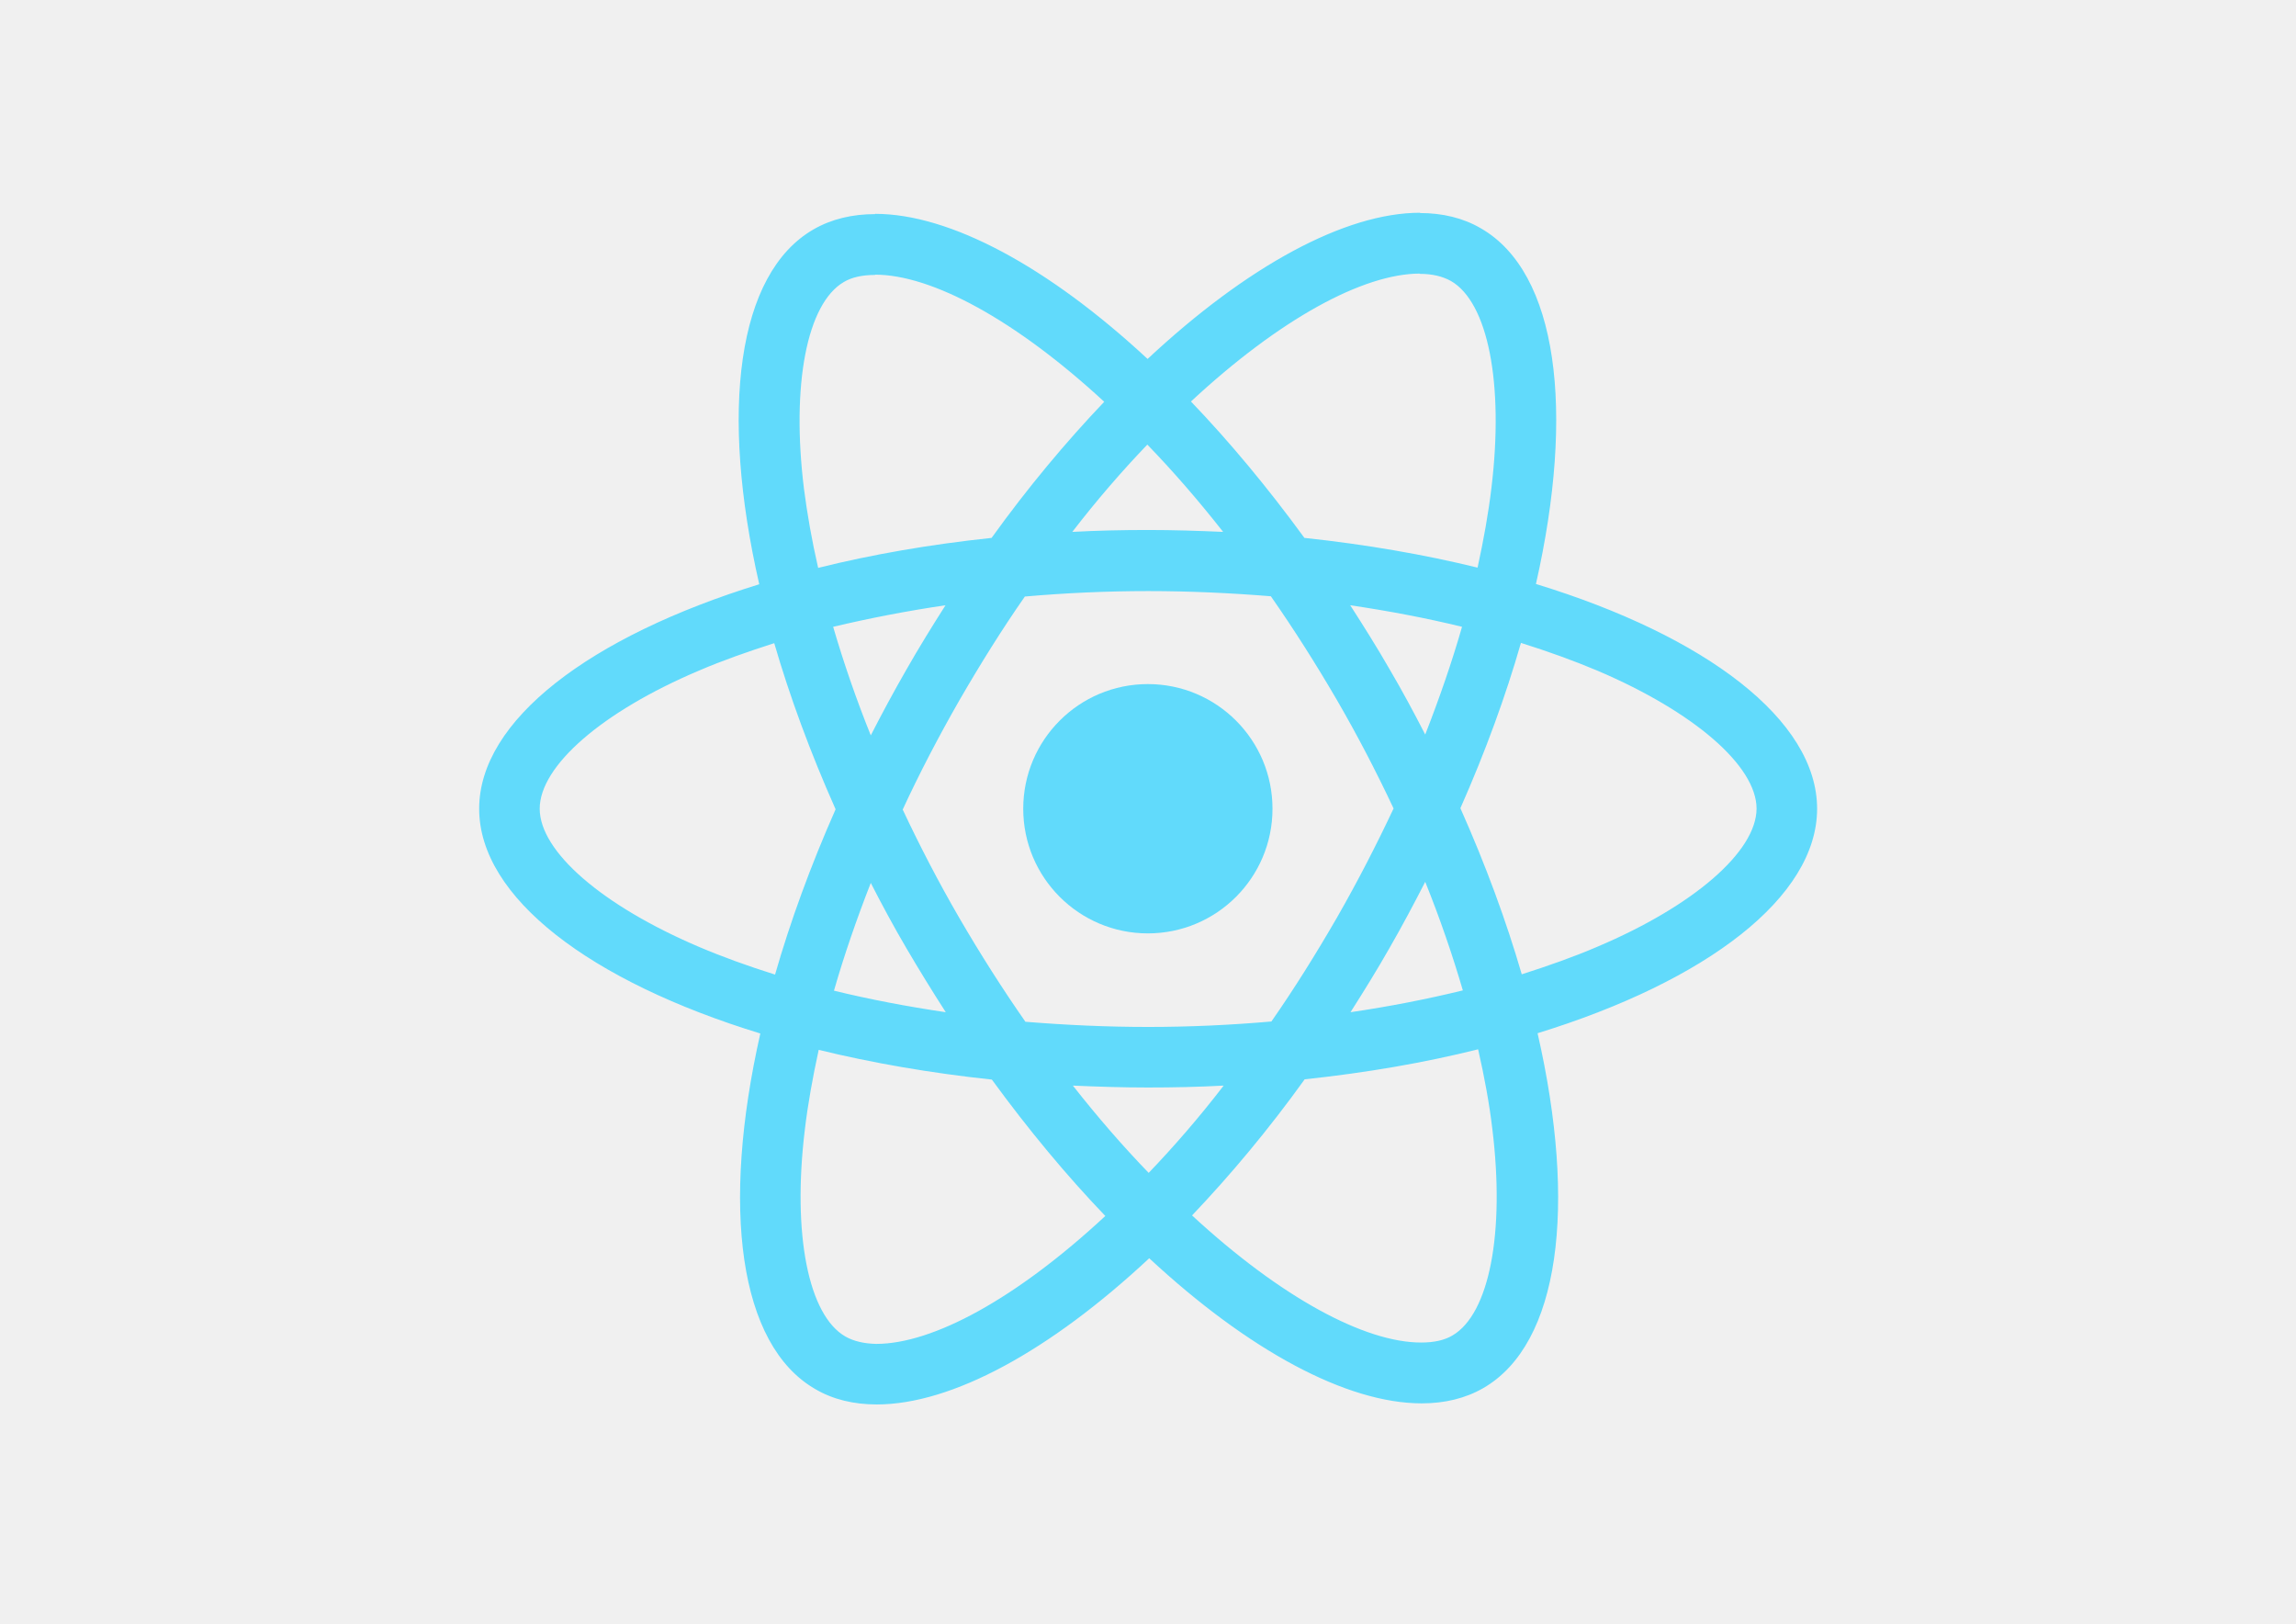
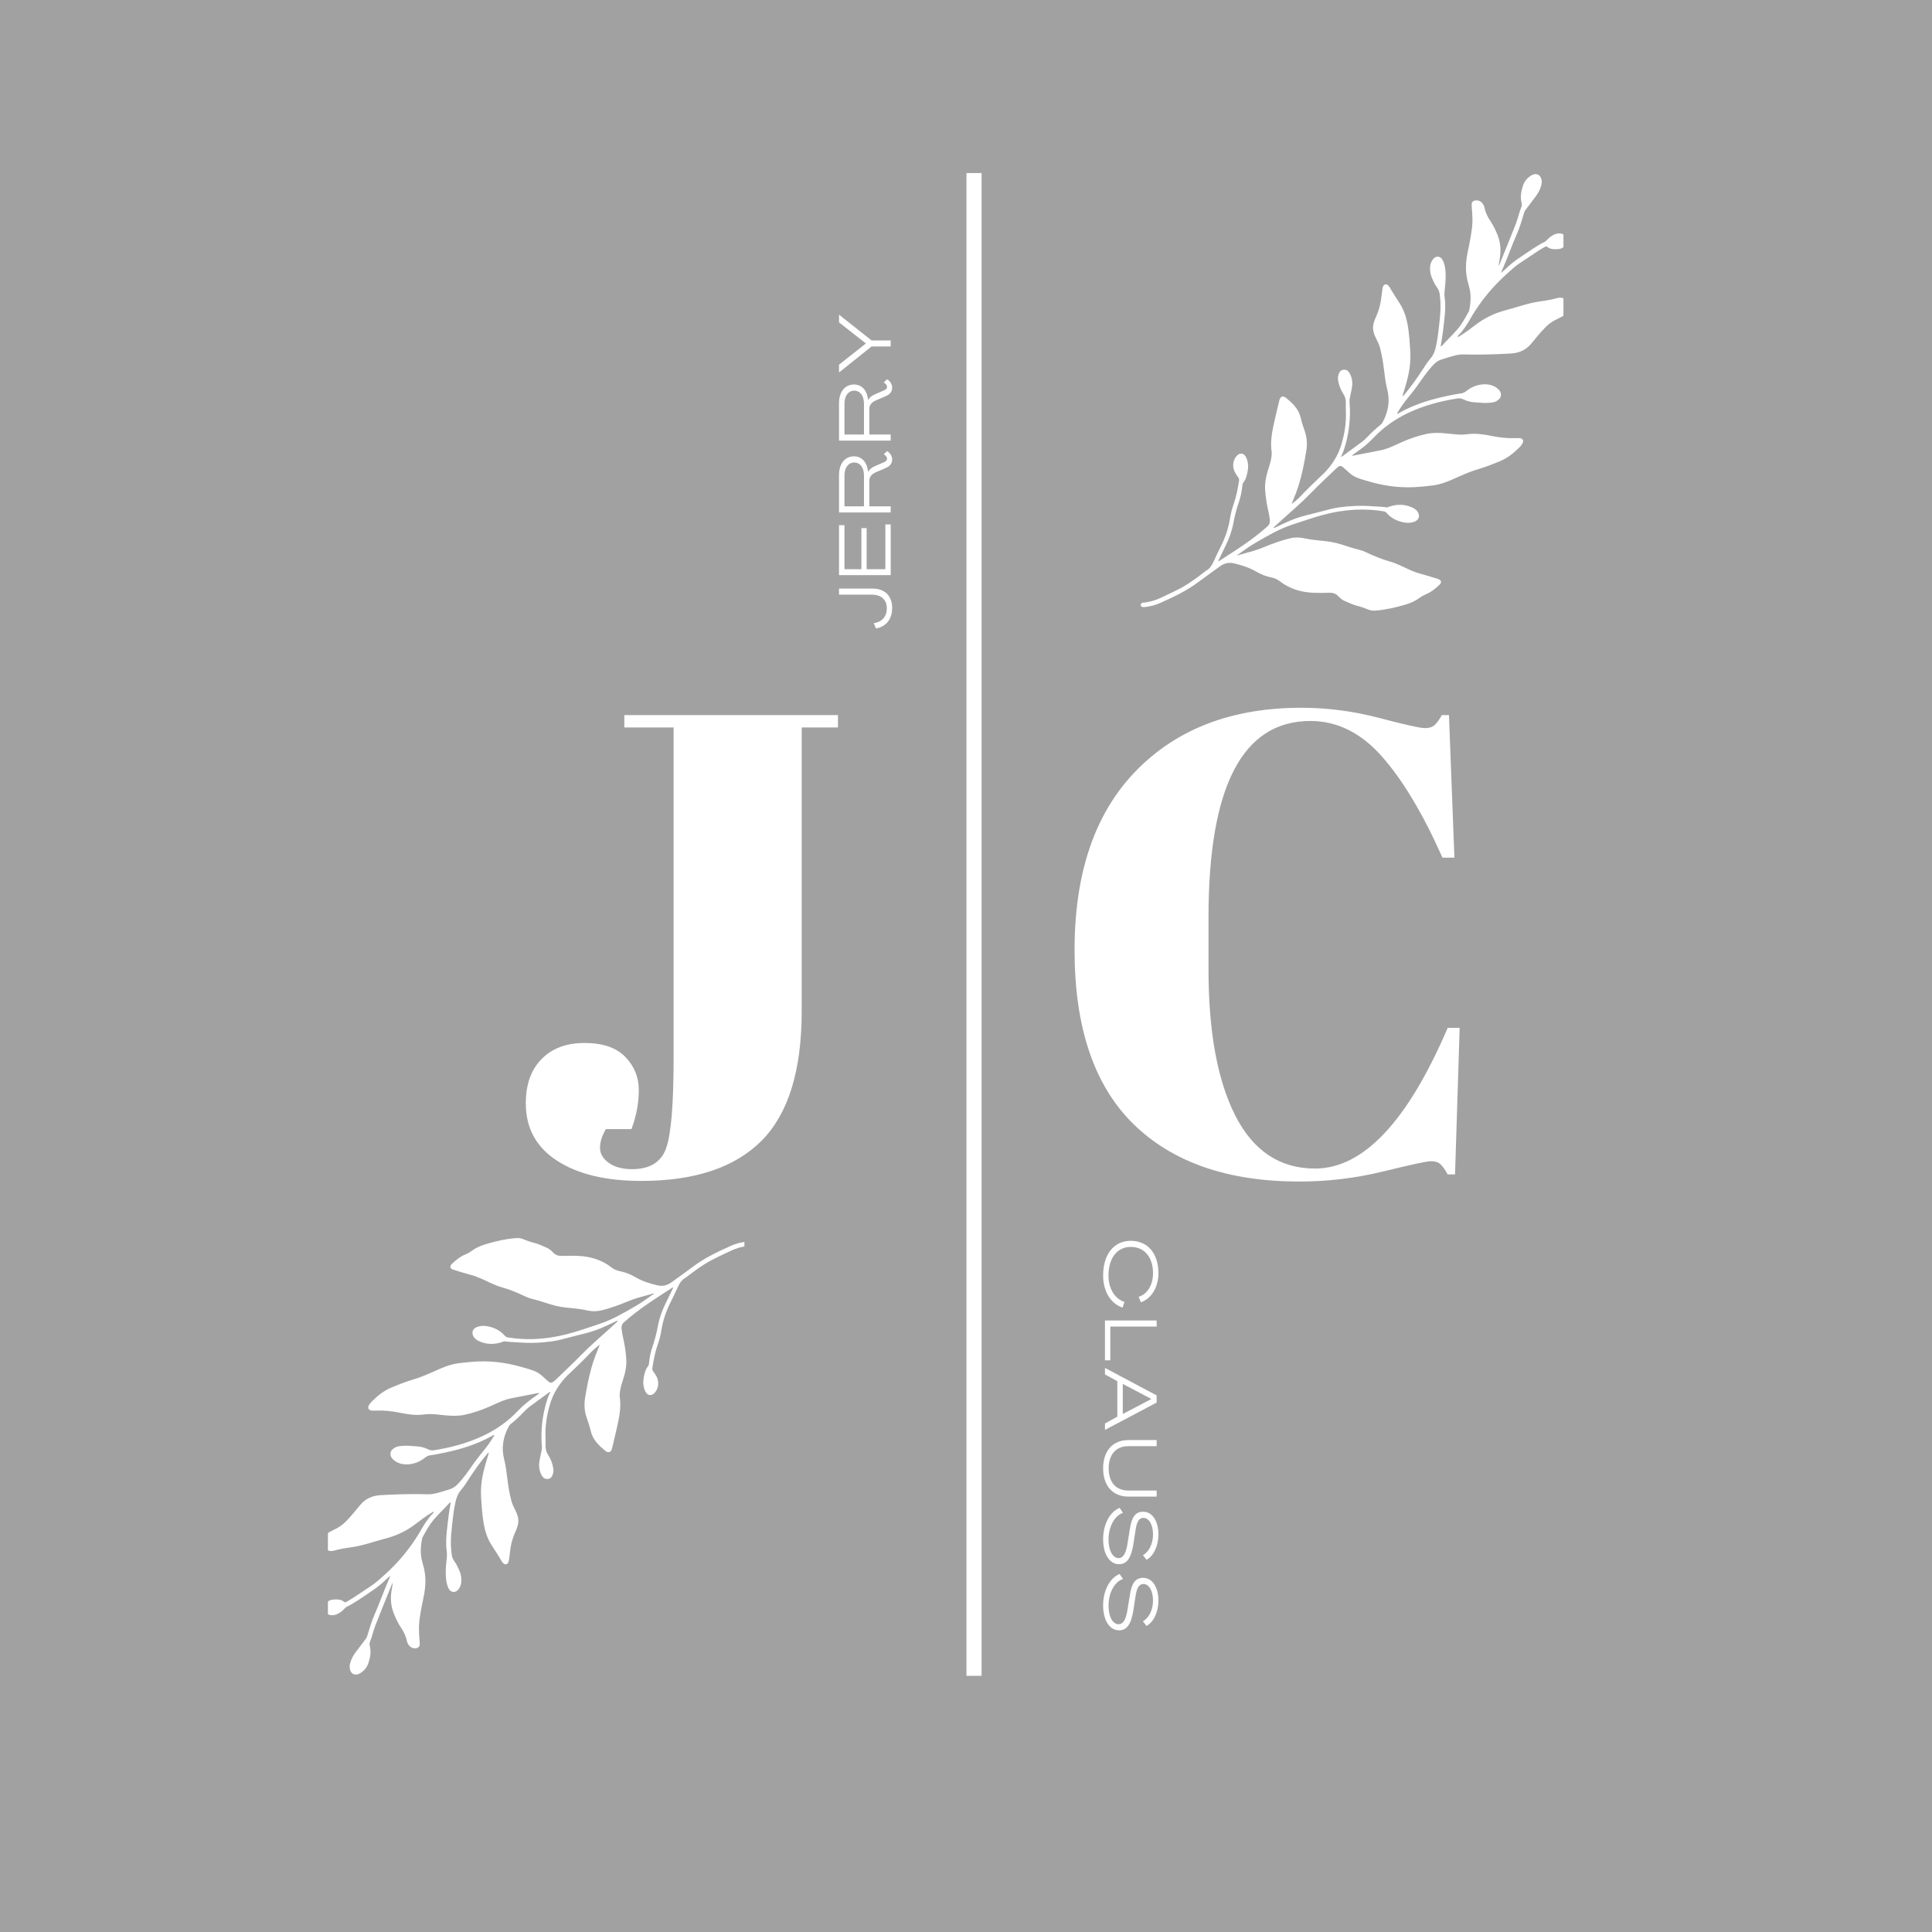
- <svg xmlns="http://www.w3.org/2000/svg" viewBox="0 0 841.9 595.3">
-   <g fill="#61DAFB">
-     <path d="M666.3 296.5c0-32.5-40.7-63.3-103.1-82.4 14.4-63.6 8-114.2-20.2-130.4-6.5-3.8-14.1-5.6-22.4-5.6v22.3c4.6 0 8.3.9 11.4 2.6 13.6 7.8 19.5 37.5 14.9 75.7-1.1 9.4-2.9 19.3-5.1 29.4-19.6-4.8-41-8.5-63.5-10.9-13.5-18.5-27.5-35.3-41.6-50 32.6-30.3 63.2-46.9 84-46.9V78c-27.5 0-63.5 19.6-99.9 53.6-36.4-33.8-72.4-53.2-99.9-53.2v22.3c20.7 0 51.4 16.5 84 46.6-14 14.7-28 31.4-41.3 49.9-22.6 2.4-44 6.1-63.6 11-2.3-10-4-19.7-5.2-29-4.7-38.2 1.1-67.9 14.6-75.8 3-1.8 6.9-2.6 11.5-2.6V78.5c-8.4 0-16 1.8-22.6 5.6-28.1 16.2-34.4 66.7-19.9 130.1-62.2 19.2-102.7 49.9-102.7 82.3 0 32.5 40.7 63.3 103.1 82.4-14.4 63.6-8 114.2 20.2 130.4 6.5 3.8 14.1 5.6 22.5 5.6 27.5 0 63.5-19.6 99.9-53.6 36.4 33.8 72.4 53.2 99.9 53.2 8.4 0 16-1.8 22.6-5.6 28.1-16.2 34.4-66.7 19.9-130.1 62-19.1 102.5-49.9 102.5-82.3zm-130.2-66.7c-3.7 12.9-8.3 26.2-13.5 39.5-4.1-8-8.4-16-13.1-24-4.6-8-9.5-15.8-14.4-23.4 14.2 2.1 27.9 4.7 41 7.9zm-45.8 106.5c-7.8 13.5-15.8 26.3-24.1 38.2-14.9 1.3-30 2-45.2 2-15.1 0-30.2-.7-45-1.9-8.3-11.9-16.4-24.6-24.2-38-7.6-13.1-14.5-26.4-20.8-39.8 6.2-13.4 13.2-26.8 20.7-39.9 7.8-13.5 15.8-26.3 24.1-38.2 14.9-1.3 30-2 45.2-2 15.1 0 30.2.7 45 1.9 8.3 11.9 16.4 24.6 24.2 38 7.6 13.1 14.5 26.4 20.8 39.8-6.3 13.4-13.2 26.8-20.7 39.9zm32.3-13c5.4 13.4 10 26.8 13.8 39.8-13.1 3.2-26.9 5.9-41.2 8 4.9-7.7 9.8-15.6 14.4-23.7 4.6-8 8.9-16.1 13-24.1zM421.2 430c-9.3-9.6-18.6-20.3-27.8-32 9 .4 18.2.7 27.5.7 9.4 0 18.7-.2 27.8-.7-9 11.7-18.3 22.4-27.5 32zm-74.4-58.9c-14.2-2.1-27.9-4.7-41-7.9 3.7-12.9 8.3-26.2 13.5-39.5 4.1 8 8.4 16 13.1 24 4.7 8 9.5 15.8 14.4 23.4zM420.7 163c9.3 9.6 18.6 20.3 27.8 32-9-.4-18.2-.7-27.5-.7-9.4 0-18.7.2-27.8.7 9-11.7 18.3-22.4 27.5-32zm-74 58.9c-4.9 7.7-9.8 15.6-14.4 23.7-4.6 8-8.9 16-13 24-5.4-13.4-10-26.8-13.8-39.8 13.1-3.1 26.9-5.8 41.2-7.9zm-90.5 125.2c-35.4-15.1-58.3-34.9-58.3-50.6 0-15.7 22.9-35.6 58.3-50.6 8.6-3.7 18-7 27.7-10.1 5.7 19.6 13.2 40 22.5 60.9-9.2 20.8-16.6 41.1-22.2 60.6-9.9-3.1-19.3-6.5-28-10.2zM310 490c-13.6-7.8-19.5-37.5-14.9-75.7 1.1-9.4 2.9-19.3 5.1-29.4 19.6 4.8 41 8.5 63.5 10.9 13.5 18.5 27.5 35.3 41.6 50-32.6 30.3-63.2 46.9-84 46.9-4.5-.1-8.3-1-11.3-2.7zm237.2-76.2c4.7 38.2-1.1 67.9-14.6 75.8-3 1.8-6.9 2.6-11.5 2.6-20.7 0-51.4-16.5-84-46.6 14-14.7 28-31.4 41.3-49.9 22.6-2.4 44-6.1 63.6-11 2.3 10.1 4.1 19.8 5.2 29.1zm38.5-66.7c-8.6 3.7-18 7-27.7 10.1-5.7-19.6-13.2-40-22.5-60.9 9.2-20.8 16.6-41.1 22.2-60.6 9.9 3.1 19.3 6.5 28.1 10.2 35.4 15.1 58.3 34.9 58.3 50.6-.1 15.7-23 35.6-58.4 50.6zM320.8 78.4z" />
-     <circle cx="420.9" cy="296.5" r="45.7" />
-     <path d="M520.5 78.1z" />
+ <svg xmlns="http://www.w3.org/2000/svg" width="192" zoomAndPan="magnify" viewBox="0 0 144 144" height="192" preserveAspectRatio="xMidYMid meet" version="1.0">
+   <defs>
+     <g />
+     <clipPath id="8789ded002">
+       <path d="M 85.012 12.891 L 116.531 12.891 L 116.531 45.535 L 85.012 45.535 Z M 85.012 12.891 " clip-rule="nonzero" />
+     </clipPath>
+     <clipPath id="a11142b44e">
+       <path d="M 24.441 92.258 L 55.484 92.258 L 55.484 124.898 L 24.441 124.898 Z M 24.441 92.258 " clip-rule="nonzero" />
+     </clipPath>
+   </defs>
+   <rect x="-14.4" width="172.8" fill="#ffffff" y="-14.4" height="172.8" fill-opacity="1" />
+   <rect x="-14.4" width="172.8" fill="#ffffff" y="-14.4" height="172.8" fill-opacity="1" />
+   <rect x="-14.4" width="172.8" fill="#a1a1a1" y="-14.4" height="172.8" fill-opacity="1" />
+   <g clip-path="url(#8789ded002)">
+     <path fill="#ffffff" d="M 90.816 41.844 C 92.082 41.027 93.352 40.238 94.469 39.234 C 94.625 39.094 94.668 38.934 94.645 38.742 C 94.625 38.555 94.598 38.363 94.551 38.18 C 94.422 37.617 94.328 37.055 94.293 36.48 C 94.27 36.031 94.348 35.594 94.473 35.16 C 94.578 34.801 94.715 34.453 94.762 34.074 C 94.781 33.934 94.797 33.793 94.777 33.652 C 94.684 32.98 94.785 32.324 94.926 31.672 C 95.051 31.086 95.199 30.5 95.336 29.914 C 95.355 29.848 95.371 29.777 95.402 29.715 C 95.469 29.562 95.598 29.52 95.75 29.59 C 95.777 29.602 95.801 29.613 95.824 29.633 C 96.324 30.035 96.789 30.465 96.945 31.133 C 97.023 31.469 97.129 31.801 97.246 32.125 C 97.418 32.613 97.441 33.109 97.363 33.613 C 97.219 34.5 97.043 35.383 96.77 36.242 C 96.66 36.594 96.527 36.938 96.383 37.273 C 96.344 37.371 96.305 37.469 96.277 37.57 C 96.52 37.375 96.762 37.18 96.969 36.953 C 97.434 36.457 97.93 35.992 98.418 35.52 C 98.508 35.43 98.609 35.352 98.695 35.258 C 99.277 34.66 99.719 33.98 99.965 33.176 C 100.215 32.352 100.352 31.512 100.312 30.645 C 100.305 30.418 100.312 30.191 100.309 29.965 C 100.305 29.75 100.25 29.555 100.129 29.367 C 99.926 29.055 99.793 28.715 99.734 28.344 C 99.711 28.191 99.727 28.047 99.77 27.902 C 99.828 27.727 99.926 27.582 100.129 27.559 C 100.336 27.531 100.484 27.629 100.586 27.801 C 100.715 28.02 100.777 28.258 100.793 28.508 C 100.801 28.695 100.77 28.875 100.734 29.059 C 100.691 29.273 100.648 29.488 100.602 29.703 C 100.578 29.809 100.582 29.914 100.59 30.02 C 100.684 31.227 100.539 32.406 100.16 33.555 C 100.105 33.723 100.027 33.879 99.949 34.047 C 99.984 34.043 100 34.047 100.012 34.039 C 100.5 33.68 100.992 33.32 101.48 32.957 C 101.648 32.836 101.797 32.695 101.938 32.547 C 102.23 32.238 102.543 31.949 102.871 31.68 C 102.938 31.629 103 31.57 103.043 31.492 C 103.469 30.711 103.621 29.887 103.395 29.016 C 103.266 28.527 103.215 28.027 103.152 27.527 C 103.09 27.016 103.004 26.508 102.879 26.004 C 102.812 25.723 102.684 25.457 102.555 25.199 C 102.414 24.926 102.316 24.641 102.344 24.324 C 102.363 24.094 102.441 23.883 102.535 23.676 C 102.711 23.281 102.852 22.871 102.918 22.441 C 102.961 22.172 102.988 21.895 103.027 21.621 C 103.035 21.539 103.047 21.453 103.074 21.375 C 103.148 21.176 103.324 21.137 103.477 21.281 C 103.52 21.324 103.559 21.379 103.59 21.434 C 103.824 21.848 104.09 22.238 104.344 22.641 C 104.684 23.18 104.852 23.773 104.949 24.395 C 105.039 24.984 105.078 25.578 105.113 26.168 C 105.168 27.012 105.031 27.836 104.793 28.641 C 104.711 28.926 104.625 29.207 104.535 29.508 C 104.625 29.508 104.652 29.441 104.688 29.398 C 105.172 28.809 105.621 28.188 106.035 27.547 C 106.219 27.262 106.402 26.973 106.625 26.715 C 106.84 26.465 106.949 26.172 107.02 25.859 C 107.148 25.297 107.211 24.727 107.273 24.16 C 107.328 23.664 107.379 23.172 107.367 22.676 C 107.363 22.422 107.336 22.168 107.305 21.914 C 107.281 21.738 107.219 21.574 107.109 21.43 C 106.934 21.188 106.812 20.914 106.699 20.641 C 106.605 20.398 106.574 20.148 106.59 19.891 C 106.602 19.691 106.668 19.516 106.781 19.355 C 107.008 19.031 107.387 19.062 107.551 19.426 C 107.688 19.719 107.734 20.035 107.746 20.355 C 107.762 20.73 107.734 21.105 107.691 21.477 C 107.664 21.727 107.645 21.969 107.68 22.211 C 107.754 22.73 107.711 23.242 107.66 23.758 C 107.59 24.426 107.512 25.094 107.383 25.754 C 107.379 25.766 107.387 25.781 107.391 25.797 C 107.441 25.828 107.465 25.781 107.492 25.754 C 107.859 25.344 108.266 24.965 108.625 24.547 C 108.973 24.148 109.215 23.684 109.469 23.227 C 109.492 23.184 109.508 23.133 109.516 23.086 C 109.625 22.516 109.66 21.949 109.5 21.383 C 109.484 21.32 109.473 21.258 109.453 21.195 C 109.195 20.375 109.227 19.551 109.406 18.723 C 109.535 18.133 109.645 17.543 109.719 16.945 C 109.77 16.543 109.746 16.141 109.719 15.738 C 109.707 15.582 109.691 15.426 109.688 15.27 C 109.684 15.062 109.785 14.957 109.988 14.938 C 110.207 14.922 110.379 15 110.504 15.172 C 110.582 15.277 110.633 15.395 110.656 15.52 C 110.73 15.879 110.898 16.199 111.102 16.5 C 111.316 16.82 111.477 17.168 111.621 17.52 C 111.855 18.109 111.887 18.719 111.773 19.336 C 111.746 19.504 111.715 19.668 111.699 19.844 C 111.73 19.781 111.766 19.715 111.789 19.648 C 112.191 18.66 112.594 17.668 112.984 16.676 C 113.148 16.254 113.238 15.805 113.406 15.383 C 113.441 15.301 113.434 15.219 113.414 15.133 C 113.305 14.715 113.367 14.305 113.492 13.902 C 113.59 13.578 113.773 13.316 114.055 13.125 C 114.113 13.086 114.176 13.047 114.238 13.023 C 114.539 12.902 114.797 13.031 114.883 13.34 C 114.934 13.516 114.914 13.691 114.863 13.863 C 114.781 14.137 114.652 14.391 114.48 14.617 C 114.219 14.969 113.953 15.316 113.688 15.668 C 113.633 15.742 113.609 15.832 113.582 15.918 C 113.426 16.422 113.285 16.926 113.074 17.406 C 112.707 18.234 112.41 19.09 112.051 19.922 C 111.992 20.059 111.926 20.191 111.883 20.34 C 111.977 20.262 112.074 20.184 112.16 20.098 C 112.516 19.75 112.902 19.441 113.316 19.168 C 113.914 18.773 114.484 18.344 115.129 18.027 C 115.203 17.992 115.258 17.938 115.309 17.879 C 115.449 17.715 115.625 17.594 115.812 17.496 C 115.934 17.438 116.062 17.402 116.199 17.398 C 116.656 17.383 116.91 17.781 116.703 18.191 C 116.594 18.414 116.406 18.543 116.168 18.562 C 115.875 18.59 115.574 18.598 115.316 18.398 C 115.246 18.34 115.184 18.379 115.121 18.414 C 114.953 18.516 114.777 18.613 114.613 18.723 C 114.164 19.016 113.719 19.316 113.27 19.617 C 112.922 19.848 112.617 20.137 112.309 20.414 C 111.293 21.324 110.43 22.359 109.727 23.523 C 109.562 23.797 109.414 24.078 109.23 24.34 C 109.082 24.555 108.926 24.766 108.742 24.953 C 108.703 24.992 108.656 25.027 108.645 25.105 C 108.715 25.117 108.758 25.07 108.809 25.043 C 109.207 24.801 109.582 24.52 109.953 24.234 C 110.629 23.711 111.379 23.344 112.203 23.129 C 112.867 22.953 113.516 22.73 114.188 22.574 C 114.641 22.469 115.109 22.434 115.566 22.336 C 115.73 22.301 115.898 22.266 116.062 22.219 C 116.32 22.145 116.551 22.207 116.77 22.348 C 116.934 22.457 117.004 22.609 116.957 22.805 C 116.879 23.152 116.715 23.438 116.395 23.613 C 116.289 23.672 116.18 23.727 116.07 23.777 C 115.73 23.93 115.434 24.137 115.176 24.406 C 114.809 24.785 114.477 25.188 114.145 25.594 C 113.75 26.082 113.238 26.312 112.617 26.348 C 111.434 26.418 110.254 26.449 109.07 26.418 C 108.859 26.41 108.648 26.445 108.441 26.496 C 108.098 26.582 107.762 26.691 107.426 26.801 C 107.195 26.871 107.016 27.008 106.848 27.18 C 106.383 27.66 106.016 28.219 105.633 28.758 C 105.426 29.047 105.207 29.328 104.98 29.598 C 104.664 29.98 104.379 30.383 104.125 30.82 C 104.184 30.852 104.223 30.812 104.262 30.789 C 105.52 30.07 106.891 29.695 108.301 29.422 C 108.512 29.383 108.719 29.344 108.93 29.316 C 109.062 29.297 109.168 29.242 109.27 29.16 C 109.652 28.855 110.082 28.668 110.57 28.645 C 110.988 28.629 111.375 28.723 111.688 29.023 C 111.922 29.246 111.938 29.555 111.727 29.754 C 111.594 29.879 111.441 29.969 111.262 29.992 C 110.957 30.035 110.656 30.047 110.352 30.016 C 110.07 29.988 109.785 29.996 109.508 29.926 C 109.383 29.895 109.266 29.859 109.148 29.801 C 108.996 29.727 108.844 29.664 108.66 29.695 C 107.383 29.891 106.137 30.219 104.965 30.773 C 103.98 31.238 103.094 31.863 102.344 32.664 C 101.957 33.074 101.516 33.414 101.059 33.734 C 100.969 33.797 100.879 33.863 100.766 33.945 C 100.824 33.957 100.848 33.965 100.863 33.961 C 101.539 33.832 102.211 33.703 102.883 33.566 C 103.445 33.457 103.949 33.191 104.465 32.961 C 105.074 32.691 105.703 32.473 106.355 32.336 C 106.812 32.242 107.27 32.258 107.73 32.297 C 108.141 32.328 108.547 32.402 108.957 32.395 C 109.121 32.391 109.281 32.379 109.441 32.355 C 110.043 32.285 110.629 32.383 111.211 32.5 C 111.789 32.617 112.371 32.676 112.961 32.656 C 113.066 32.652 113.176 32.648 113.281 32.656 C 113.5 32.68 113.586 32.84 113.484 33.035 C 113.43 33.145 113.352 33.238 113.27 33.324 C 112.824 33.77 112.344 34.156 111.754 34.395 C 111.273 34.586 110.797 34.785 110.301 34.93 C 109.664 35.109 109.062 35.375 108.461 35.645 C 107.934 35.887 107.395 36.102 106.812 36.18 C 106.504 36.219 106.191 36.246 105.883 36.277 C 104.613 36.398 103.371 36.266 102.145 35.918 C 101.812 35.82 101.477 35.734 101.152 35.605 C 100.934 35.52 100.738 35.395 100.562 35.234 C 100.426 35.105 100.281 34.98 100.137 34.852 C 99.953 34.691 99.852 34.691 99.66 34.859 C 99.625 34.891 99.586 34.922 99.551 34.957 C 98.93 35.555 98.293 36.145 97.691 36.762 C 97.043 37.43 96.348 38.035 95.652 38.652 C 95.43 38.848 95.211 39.051 94.992 39.254 C 94.969 39.277 94.938 39.297 94.938 39.344 C 95 39.367 95.047 39.32 95.094 39.297 C 95.445 39.129 95.793 38.961 96.152 38.809 C 96.93 38.469 97.762 38.32 98.574 38.098 C 98.988 37.984 99.406 37.871 99.836 37.812 C 100.672 37.699 101.512 37.668 102.355 37.738 C 102.68 37.766 103.004 37.758 103.328 37.812 C 103.402 37.828 103.465 37.793 103.531 37.77 C 104.043 37.59 104.555 37.57 105.07 37.75 C 105.219 37.801 105.359 37.863 105.484 37.957 C 105.562 38.012 105.625 38.078 105.672 38.16 C 105.852 38.465 105.754 38.754 105.426 38.883 C 105.188 38.973 104.938 38.988 104.691 38.949 C 104.168 38.859 103.707 38.645 103.352 38.234 C 103.285 38.16 103.219 38.125 103.121 38.109 C 102.504 38.008 101.883 37.965 101.258 37.984 C 100.363 38.008 99.488 38.145 98.621 38.375 C 97.84 38.582 97.082 38.855 96.316 39.105 C 95.34 39.422 94.473 39.941 93.598 40.445 C 93.121 40.715 92.684 41.055 92.207 41.379 C 92.285 41.398 92.332 41.367 92.383 41.352 C 92.621 41.289 92.855 41.215 93.098 41.152 C 93.508 41.047 93.91 40.906 94.301 40.742 C 94.863 40.508 95.438 40.309 96.027 40.152 C 96.41 40.047 96.793 40.031 97.18 40.117 C 97.707 40.23 98.242 40.281 98.777 40.332 C 99.324 40.383 99.848 40.527 100.363 40.703 C 100.672 40.809 100.984 40.898 101.301 40.977 C 101.469 41.016 101.629 41.07 101.781 41.145 C 102.363 41.422 102.957 41.672 103.578 41.848 C 104.102 41.992 104.574 42.25 105.066 42.469 C 105.344 42.594 105.625 42.699 105.922 42.777 C 106.344 42.891 106.766 43.023 107.184 43.156 C 107.441 43.234 107.48 43.402 107.281 43.594 C 106.996 43.867 106.688 44.121 106.316 44.277 C 106.141 44.355 105.969 44.438 105.816 44.555 C 105.5 44.793 105.145 44.945 104.77 45.059 C 104.031 45.281 103.277 45.449 102.508 45.512 C 102.324 45.523 102.152 45.504 101.988 45.434 C 101.707 45.316 101.418 45.219 101.121 45.145 C 100.801 45.059 100.5 44.91 100.195 44.781 C 100.016 44.703 99.875 44.566 99.742 44.43 C 99.57 44.25 99.363 44.176 99.113 44.18 C 98.719 44.191 98.32 44.199 97.926 44.184 C 97.008 44.148 96.152 43.91 95.414 43.34 C 95.219 43.188 95.008 43.09 94.766 43.039 C 94.375 42.961 94.004 42.824 93.66 42.621 C 93.129 42.312 92.555 42.121 91.957 41.984 C 91.578 41.902 91.242 41.984 90.934 42.207 C 90.414 42.59 89.887 42.957 89.371 43.344 C 88.484 44.016 87.488 44.492 86.477 44.941 C 86.133 45.094 85.77 45.188 85.398 45.238 C 85.32 45.25 85.242 45.25 85.164 45.242 C 85.086 45.234 85.031 45.188 85.023 45.105 C 85.012 45.016 85.066 44.961 85.148 44.934 C 85.172 44.922 85.203 44.918 85.23 44.914 C 85.695 44.879 86.133 44.738 86.551 44.543 C 87.035 44.312 87.527 44.086 88 43.836 C 88.621 43.504 89.18 43.082 89.738 42.656 C 89.777 42.629 89.812 42.59 89.855 42.566 C 90.16 42.402 90.328 42.137 90.465 41.832 C 90.648 41.426 90.848 41.023 91.043 40.625 C 91.348 40.004 91.562 39.355 91.672 38.672 C 91.734 38.293 91.824 37.922 91.953 37.562 C 92.152 37 92.258 36.414 92.352 35.828 C 92.371 35.719 92.336 35.637 92.273 35.555 C 92.113 35.336 91.961 35.109 91.926 34.836 C 91.887 34.527 91.957 34.242 92.16 34 C 92.406 33.707 92.719 33.75 92.883 34.098 C 93.027 34.41 93.059 34.742 93 35.074 C 92.945 35.395 92.871 35.715 92.664 35.98 C 92.609 36.047 92.605 36.137 92.594 36.223 C 92.555 36.625 92.477 37.023 92.344 37.406 C 92.16 37.926 92.027 38.461 91.926 39.004 C 91.82 39.57 91.625 40.109 91.371 40.629 C 91.203 40.977 91.031 41.328 90.863 41.68 C 90.84 41.727 90.797 41.773 90.816 41.844 Z M 90.816 41.844 " fill-opacity="1" fill-rule="nonzero" />
+   </g>
+   <g clip-path="url(#a11142b44e)">
+     <path fill="#ffffff" d="M 50.16 95.945 C 48.891 96.766 47.625 97.551 46.508 98.555 C 46.348 98.695 46.305 98.859 46.328 99.047 C 46.352 99.238 46.379 99.426 46.422 99.613 C 46.551 100.172 46.645 100.738 46.68 101.309 C 46.707 101.758 46.629 102.199 46.5 102.629 C 46.395 102.988 46.258 103.34 46.211 103.715 C 46.195 103.855 46.176 104 46.195 104.137 C 46.293 104.809 46.188 105.465 46.047 106.117 C 45.922 106.707 45.773 107.289 45.637 107.875 C 45.621 107.941 45.602 108.012 45.574 108.078 C 45.504 108.23 45.375 108.273 45.223 108.203 C 45.195 108.191 45.172 108.176 45.148 108.16 C 44.648 107.754 44.184 107.324 44.031 106.66 C 43.949 106.32 43.844 105.992 43.727 105.664 C 43.555 105.18 43.531 104.68 43.609 104.176 C 43.754 103.289 43.93 102.406 44.203 101.547 C 44.316 101.199 44.445 100.855 44.59 100.516 C 44.633 100.422 44.668 100.324 44.695 100.219 C 44.453 100.418 44.215 100.609 44.004 100.836 C 43.539 101.332 43.043 101.801 42.555 102.27 C 42.465 102.359 42.363 102.441 42.277 102.531 C 41.695 103.129 41.254 103.812 41.008 104.613 C 40.758 105.438 40.621 106.281 40.66 107.145 C 40.668 107.371 40.66 107.598 40.664 107.824 C 40.672 108.039 40.723 108.234 40.844 108.422 C 41.047 108.734 41.18 109.078 41.238 109.445 C 41.266 109.598 41.25 109.742 41.203 109.887 C 41.145 110.066 41.047 110.207 40.844 110.23 C 40.637 110.258 40.488 110.16 40.387 109.988 C 40.258 109.77 40.195 109.531 40.184 109.281 C 40.172 109.094 40.203 108.914 40.238 108.734 C 40.281 108.52 40.324 108.301 40.371 108.09 C 40.398 107.98 40.391 107.879 40.383 107.77 C 40.289 106.562 40.434 105.383 40.812 104.234 C 40.867 104.066 40.945 103.91 41.023 103.742 C 40.988 103.746 40.973 103.742 40.965 103.75 C 40.473 104.109 39.98 104.469 39.492 104.832 C 39.328 104.953 39.176 105.098 39.035 105.246 C 38.742 105.555 38.434 105.844 38.102 106.109 C 38.035 106.164 37.973 106.219 37.93 106.297 C 37.504 107.078 37.352 107.902 37.578 108.777 C 37.707 109.266 37.758 109.762 37.82 110.262 C 37.883 110.773 37.969 111.285 38.094 111.785 C 38.164 112.07 38.289 112.332 38.422 112.59 C 38.559 112.863 38.66 113.148 38.629 113.465 C 38.609 113.695 38.531 113.906 38.438 114.113 C 38.262 114.512 38.121 114.918 38.055 115.348 C 38.016 115.621 37.984 115.895 37.949 116.168 C 37.938 116.25 37.926 116.336 37.898 116.418 C 37.828 116.613 37.652 116.652 37.5 116.508 C 37.453 116.465 37.418 116.41 37.387 116.355 C 37.148 115.941 36.883 115.551 36.629 115.148 C 36.289 114.613 36.121 114.016 36.027 113.395 C 35.934 112.809 35.895 112.215 35.859 111.621 C 35.805 110.777 35.941 109.957 36.18 109.148 C 36.262 108.863 36.348 108.582 36.438 108.281 C 36.348 108.285 36.324 108.348 36.285 108.391 C 35.801 108.98 35.352 109.602 34.938 110.242 C 34.754 110.531 34.57 110.82 34.348 111.074 C 34.133 111.328 34.027 111.621 33.953 111.934 C 33.824 112.492 33.762 113.062 33.699 113.633 C 33.648 114.125 33.594 114.617 33.605 115.113 C 33.609 115.371 33.637 115.621 33.668 115.875 C 33.691 116.051 33.754 116.215 33.863 116.363 C 34.039 116.605 34.16 116.875 34.273 117.152 C 34.371 117.395 34.398 117.645 34.383 117.902 C 34.371 118.098 34.305 118.277 34.191 118.434 C 33.965 118.758 33.586 118.727 33.422 118.367 C 33.285 118.07 33.242 117.754 33.227 117.438 C 33.211 117.062 33.238 116.684 33.281 116.312 C 33.312 116.066 33.328 115.824 33.293 115.578 C 33.219 115.062 33.262 114.547 33.312 114.031 C 33.383 113.363 33.461 112.695 33.59 112.035 C 33.594 112.023 33.586 112.008 33.586 111.996 C 33.531 111.961 33.508 112.012 33.484 112.039 C 33.113 112.449 32.707 112.824 32.348 113.242 C 32 113.645 31.758 114.105 31.504 114.562 C 31.48 114.605 31.465 114.656 31.457 114.703 C 31.348 115.273 31.312 115.84 31.473 116.406 C 31.488 116.469 31.5 116.531 31.52 116.594 C 31.777 117.414 31.746 118.238 31.566 119.07 C 31.438 119.656 31.328 120.25 31.254 120.844 C 31.207 121.246 31.227 121.652 31.254 122.055 C 31.266 122.207 31.281 122.363 31.285 122.52 C 31.289 122.727 31.191 122.832 30.984 122.852 C 30.77 122.871 30.598 122.789 30.469 122.617 C 30.391 122.512 30.34 122.395 30.316 122.27 C 30.242 121.91 30.074 121.59 29.871 121.289 C 29.656 120.969 29.496 120.625 29.355 120.27 C 29.117 119.68 29.086 119.074 29.199 118.453 C 29.23 118.289 29.262 118.121 29.273 117.945 C 29.242 118.012 29.211 118.074 29.184 118.141 C 28.785 119.133 28.379 120.121 27.992 121.117 C 27.824 121.535 27.738 121.984 27.566 122.406 C 27.531 122.488 27.539 122.57 27.559 122.656 C 27.668 123.074 27.605 123.484 27.48 123.891 C 27.383 124.211 27.199 124.473 26.918 124.664 C 26.859 124.703 26.797 124.742 26.734 124.77 C 26.434 124.887 26.176 124.762 26.09 124.449 C 26.039 124.273 26.059 124.098 26.109 123.926 C 26.191 123.652 26.32 123.402 26.492 123.172 C 26.754 122.824 27.02 122.473 27.285 122.121 C 27.34 122.047 27.363 121.957 27.391 121.871 C 27.547 121.371 27.688 120.863 27.898 120.383 C 28.266 119.555 28.562 118.699 28.922 117.867 C 28.98 117.73 29.047 117.602 29.09 117.449 C 29 117.531 28.902 117.605 28.812 117.691 C 28.457 118.039 28.07 118.348 27.656 118.621 C 27.059 119.016 26.488 119.445 25.844 119.762 C 25.77 119.797 25.719 119.852 25.664 119.91 C 25.523 120.074 25.352 120.195 25.16 120.293 C 25.039 120.355 24.91 120.387 24.773 120.391 C 24.316 120.406 24.062 120.008 24.27 119.598 C 24.379 119.375 24.566 119.25 24.805 119.227 C 25.098 119.199 25.402 119.191 25.656 119.395 C 25.727 119.449 25.789 119.414 25.852 119.375 C 26.02 119.273 26.195 119.176 26.359 119.07 C 26.809 118.773 27.254 118.473 27.703 118.176 C 28.051 117.941 28.355 117.652 28.668 117.375 C 29.684 116.469 30.543 115.43 31.246 114.266 C 31.41 113.992 31.562 113.711 31.742 113.449 C 31.891 113.234 32.047 113.023 32.23 112.836 C 32.27 112.797 32.32 112.762 32.332 112.684 C 32.262 112.672 32.215 112.719 32.168 112.75 C 31.766 112.992 31.391 113.27 31.02 113.555 C 30.348 114.082 29.594 114.445 28.77 114.664 C 28.105 114.836 27.457 115.059 26.785 115.215 C 26.332 115.32 25.863 115.355 25.406 115.453 C 25.242 115.488 25.074 115.523 24.91 115.57 C 24.652 115.648 24.422 115.582 24.207 115.441 C 24.039 115.332 23.969 115.18 24.016 114.984 C 24.094 114.641 24.262 114.352 24.582 114.176 C 24.688 114.117 24.793 114.062 24.902 114.012 C 25.242 113.859 25.539 113.652 25.801 113.383 C 26.164 113.008 26.496 112.602 26.828 112.195 C 27.227 111.707 27.738 111.477 28.359 111.441 C 29.539 111.371 30.719 111.34 31.902 111.375 C 32.113 111.379 32.324 111.344 32.531 111.293 C 32.875 111.211 33.211 111.098 33.547 110.992 C 33.777 110.918 33.957 110.781 34.125 110.609 C 34.59 110.129 34.957 109.574 35.34 109.031 C 35.547 108.742 35.766 108.465 35.992 108.191 C 36.309 107.809 36.594 107.406 36.848 106.973 C 36.789 106.938 36.75 106.977 36.715 107 C 35.453 107.719 34.082 108.098 32.672 108.367 C 32.461 108.41 32.254 108.445 32.043 108.473 C 31.91 108.492 31.805 108.547 31.703 108.629 C 31.32 108.934 30.891 109.121 30.402 109.145 C 29.984 109.164 29.598 109.066 29.289 108.77 C 29.055 108.543 29.035 108.234 29.246 108.035 C 29.379 107.914 29.531 107.824 29.715 107.797 C 30.016 107.754 30.316 107.742 30.625 107.773 C 30.906 107.801 31.188 107.793 31.465 107.863 C 31.59 107.895 31.711 107.934 31.824 107.988 C 31.977 108.062 32.133 108.125 32.312 108.098 C 33.594 107.898 34.836 107.57 36.008 107.016 C 36.992 106.551 37.879 105.93 38.629 105.129 C 39.016 104.715 39.457 104.379 39.914 104.059 C 40.008 103.992 40.094 103.926 40.207 103.844 C 40.148 103.832 40.129 103.824 40.109 103.828 C 39.438 103.957 38.762 104.086 38.09 104.223 C 37.527 104.336 37.023 104.602 36.508 104.828 C 35.898 105.098 35.27 105.316 34.617 105.453 C 34.16 105.547 33.703 105.535 33.242 105.496 C 32.832 105.461 32.43 105.391 32.016 105.398 C 31.855 105.398 31.691 105.414 31.531 105.434 C 30.93 105.508 30.344 105.406 29.762 105.289 C 29.184 105.172 28.602 105.113 28.012 105.137 C 27.906 105.141 27.801 105.145 27.695 105.133 C 27.477 105.109 27.387 104.949 27.488 104.754 C 27.543 104.645 27.621 104.551 27.707 104.465 C 28.148 104.023 28.629 103.633 29.223 103.398 C 29.699 103.207 30.176 103.004 30.676 102.859 C 31.309 102.68 31.91 102.414 32.512 102.145 C 33.043 101.906 33.578 101.688 34.164 101.609 C 34.469 101.57 34.781 101.543 35.09 101.512 C 36.359 101.391 37.605 101.523 38.828 101.875 C 39.16 101.969 39.496 102.055 39.82 102.184 C 40.039 102.273 40.234 102.395 40.41 102.555 C 40.551 102.684 40.691 102.812 40.836 102.938 C 41.023 103.098 41.121 103.098 41.312 102.934 C 41.348 102.898 41.387 102.867 41.426 102.836 C 42.043 102.234 42.68 101.648 43.281 101.027 C 43.93 100.363 44.629 99.754 45.32 99.137 C 45.543 98.941 45.762 98.738 45.98 98.539 C 46.004 98.516 46.035 98.492 46.035 98.449 C 45.973 98.426 45.93 98.469 45.883 98.492 C 45.531 98.66 45.18 98.828 44.82 98.984 C 44.043 99.32 43.211 99.473 42.398 99.691 C 41.984 99.805 41.566 99.918 41.137 99.977 C 40.301 100.094 39.461 100.125 38.617 100.051 C 38.297 100.023 37.969 100.035 37.648 99.977 C 37.57 99.961 37.508 100 37.441 100.023 C 36.934 100.199 36.418 100.219 35.902 100.043 C 35.754 99.992 35.613 99.926 35.488 99.832 C 35.414 99.777 35.352 99.711 35.301 99.629 C 35.121 99.324 35.219 99.035 35.547 98.91 C 35.785 98.816 36.035 98.801 36.281 98.844 C 36.805 98.93 37.27 99.145 37.621 99.555 C 37.688 99.629 37.758 99.668 37.855 99.684 C 38.469 99.785 39.09 99.824 39.715 99.809 C 40.609 99.781 41.484 99.645 42.352 99.414 C 43.133 99.211 43.891 98.938 44.66 98.684 C 45.633 98.367 46.5 97.848 47.375 97.348 C 47.852 97.074 48.293 96.734 48.766 96.41 C 48.688 96.391 48.641 96.426 48.594 96.438 C 48.352 96.504 48.117 96.574 47.875 96.637 C 47.465 96.742 47.066 96.883 46.672 97.047 C 46.109 97.281 45.535 97.484 44.945 97.641 C 44.562 97.742 44.18 97.762 43.793 97.676 C 43.266 97.559 42.73 97.508 42.195 97.457 C 41.648 97.406 41.125 97.262 40.609 97.086 C 40.301 96.984 39.988 96.891 39.672 96.816 C 39.504 96.777 39.344 96.723 39.191 96.648 C 38.609 96.367 38.016 96.117 37.395 95.945 C 36.871 95.797 36.398 95.543 35.91 95.32 C 35.629 95.195 35.348 95.09 35.051 95.012 C 34.629 94.898 34.211 94.77 33.793 94.637 C 33.535 94.555 33.492 94.387 33.691 94.195 C 33.977 93.922 34.285 93.668 34.656 93.512 C 34.832 93.438 35.004 93.352 35.156 93.234 C 35.473 93 35.828 92.848 36.203 92.734 C 36.945 92.508 37.695 92.34 38.469 92.281 C 38.648 92.266 38.82 92.285 38.988 92.355 C 39.266 92.477 39.555 92.57 39.852 92.645 C 40.176 92.73 40.473 92.879 40.777 93.012 C 40.957 93.086 41.098 93.223 41.23 93.359 C 41.402 93.539 41.609 93.613 41.859 93.609 C 42.254 93.598 42.652 93.59 43.047 93.605 C 43.965 93.641 44.82 93.883 45.559 94.453 C 45.754 94.602 45.965 94.703 46.207 94.75 C 46.598 94.828 46.969 94.965 47.312 95.168 C 47.844 95.48 48.418 95.672 49.016 95.805 C 49.395 95.887 49.73 95.805 50.039 95.582 C 50.559 95.203 51.09 94.836 51.602 94.445 C 52.488 93.773 53.484 93.301 54.496 92.848 C 54.84 92.695 55.203 92.602 55.578 92.551 C 55.652 92.543 55.73 92.539 55.809 92.547 C 55.887 92.555 55.941 92.602 55.949 92.684 C 55.961 92.777 55.906 92.828 55.828 92.859 C 55.801 92.867 55.773 92.875 55.742 92.875 C 55.277 92.91 54.844 93.051 54.422 93.25 C 53.938 93.477 53.449 93.703 52.973 93.957 C 52.352 94.285 51.793 94.711 51.234 95.133 C 51.195 95.164 51.16 95.199 51.117 95.223 C 50.812 95.387 50.645 95.652 50.508 95.957 C 50.328 96.367 50.129 96.766 49.93 97.164 C 49.625 97.785 49.414 98.438 49.301 99.117 C 49.242 99.496 49.148 99.867 49.02 100.227 C 48.82 100.793 48.715 101.375 48.621 101.965 C 48.602 102.07 48.641 102.152 48.703 102.234 C 48.863 102.453 49.012 102.68 49.047 102.957 C 49.09 103.266 49.016 103.551 48.816 103.789 C 48.566 104.082 48.254 104.039 48.09 103.691 C 47.945 103.379 47.918 103.047 47.973 102.715 C 48.027 102.395 48.102 102.074 48.312 101.809 C 48.363 101.742 48.371 101.652 48.379 101.566 C 48.418 101.164 48.496 100.77 48.629 100.387 C 48.812 99.863 48.945 99.328 49.047 98.785 C 49.152 98.219 49.352 97.68 49.602 97.164 C 49.773 96.812 49.941 96.465 50.113 96.113 C 50.133 96.062 50.176 96.02 50.16 95.945 Z M 50.16 95.945 " fill-opacity="1" fill-rule="nonzero" />
+   </g>
+   <path stroke-linecap="butt" transform="matrix(0, 1.125584, -1.125584, 0, 73.16165, 12.89889)" fill="none" stroke-linejoin="miter" d="M -0 0.501 L 99.51 0.501 " stroke="#ffffff" stroke-width="1" stroke-opacity="1" stroke-miterlimit="4" />
+   <g fill="#ffffff" fill-opacity="1">
+     <g transform="translate(37.90922, 87.58115)">
+       <g>
+         <path d="M 8.625 -34.281 L 24.547 -34.281 L 24.547 -33.359 L 21.844 -33.359 L 21.844 -12.203 C 21.844 -7.785 20.848 -4.57 18.859 -2.562 C 16.867 -0.562 13.879 0.438 9.891 0.438 C 7.242 0.438 5.145 -0.066 3.594 -1.078 C 2.051 -2.086 1.281 -3.508 1.281 -5.344 C 1.281 -6.75 1.672 -7.848 2.453 -8.641 C 3.234 -9.441 4.301 -9.844 5.656 -9.844 C 7.008 -9.844 8.02 -9.5 8.688 -8.812 C 9.363 -8.125 9.703 -7.297 9.703 -6.328 C 9.703 -5.367 9.52 -4.398 9.156 -3.422 L 7.25 -3.422 C 6.957 -2.93 6.812 -2.469 6.812 -2.031 C 6.812 -1.594 7.031 -1.219 7.469 -0.906 C 7.906 -0.594 8.484 -0.438 9.203 -0.438 C 10.516 -0.438 11.359 -0.953 11.734 -1.984 C 12.109 -3.016 12.297 -5.242 12.297 -8.672 L 12.297 -33.359 L 8.625 -33.359 Z M 8.625 -34.281 " />
+       </g>
+     </g>
+   </g>
+   <g fill="#ffffff" fill-opacity="1">
+     <g transform="translate(78.07531, 87.58115)">
+       <g>
+         <path d="M 19.594 -33.844 C 14.531 -33.844 12 -28.961 12 -19.203 L 12 -15.328 C 12 -10.691 12.664 -7.055 14 -4.422 C 15.344 -1.797 17.32 -0.484 19.938 -0.484 C 23.531 -0.484 26.828 -3.977 29.828 -10.969 L 30.719 -10.969 L 30.375 -0.047 L 29.828 -0.047 C 29.629 -0.41 29.445 -0.664 29.281 -0.812 C 29.125 -0.957 28.891 -1.031 28.578 -1.031 C 28.266 -1.031 27.078 -0.773 25.016 -0.266 C 22.961 0.234 20.879 0.484 18.766 0.484 C 13.441 0.484 9.316 -0.945 6.391 -3.812 C 3.473 -6.688 2.016 -11.004 2.016 -16.766 C 2.016 -22.535 3.539 -26.988 6.594 -30.125 C 9.645 -33.258 13.75 -34.828 18.906 -34.828 C 20.895 -34.828 22.844 -34.57 24.75 -34.062 C 26.664 -33.562 27.785 -33.312 28.109 -33.312 C 28.441 -33.312 28.688 -33.383 28.844 -33.531 C 29.008 -33.676 29.191 -33.926 29.391 -34.281 L 29.922 -34.281 L 30.328 -23.656 L 29.438 -23.656 C 27.969 -26.957 26.457 -29.477 24.906 -31.219 C 23.352 -32.969 21.582 -33.844 19.594 -33.844 Z M 19.594 -33.844 " />
+       </g>
+     </g>
+   </g>
+   <g fill="#ffffff" fill-opacity="1">
+     <g transform="translate(82.3574, 92.26398)">
+       <g>
+         <path d="M -0.137 2.809 C -0.137 3.98 0.426 4.91 1.316 5.199 L 1.453 4.773 C 0.727 4.543 0.262 3.777 0.262 2.809 C 0.262 1.508 0.91 0.676 1.922 0.672 C 2.938 0.672 3.582 1.438 3.582 2.637 C 3.582 3.504 3.168 4.188 2.512 4.395 L 2.68 4.805 C 3.477 4.512 3.984 3.664 3.984 2.633 C 3.984 1.152 3.184 0.219 1.922 0.219 C 0.668 0.219 -0.137 1.223 -0.137 2.809 Z M -0.137 2.809 " />
+       </g>
+     </g>
+   </g>
+   <g fill="#ffffff" fill-opacity="1">
+     <g transform="translate(82.3574, 98.14731)">
+       <g>
+         <path d="M 0 0.273 L 0 3.242 L 0.398 3.242 L 0.398 0.727 L 3.852 0.727 L 3.852 0.273 Z M 0 0.273 " />
+       </g>
+     </g>
+   </g>
+   <g fill="#ffffff" fill-opacity="1">
+     <g transform="translate(82.3574, 101.9297)">
+       <g>
+         <path d="M 0 0.027 L 0 0.512 L 0.922 1.016 L 0.922 3.66 L 0 4.168 L 0 4.648 L 3.852 2.609 L 3.852 2.074 Z M 1.328 1.219 L 3.449 2.336 L 3.449 2.348 L 1.328 3.461 Z M 1.328 1.219 " />
+       </g>
+     </g>
+   </g>
+   <g fill="#ffffff" fill-opacity="1">
+     <g transform="translate(82.3574, 107.1145)">
+       <g>
+         <path d="M -0.137 2.328 C -0.137 3.578 0.539 4.434 1.754 4.434 L 3.852 4.434 L 3.852 3.98 L 1.746 3.98 C 0.77 3.98 0.277 3.316 0.277 2.332 C 0.277 1.348 0.77 0.676 1.746 0.676 L 3.852 0.676 L 3.852 0.219 L 1.754 0.219 C 0.539 0.219 -0.137 1.074 -0.137 2.328 Z M -0.137 2.328 " />
+       </g>
+     </g>
+   </g>
+   <g fill="#ffffff" fill-opacity="1">
+     <g transform="translate(82.3574, 112.2775)">
+       <g>
+         <path d="M -0.137 2.457 C -0.137 3.555 0.34 4.309 1.055 4.309 C 1.637 4.309 1.961 3.844 2.125 2.77 L 2.277 1.781 C 2.371 1.129 2.551 0.855 2.867 0.855 C 3.281 0.855 3.582 1.371 3.582 2.086 C 3.582 2.797 3.266 3.398 2.828 3.637 L 3.098 3.98 C 3.621 3.695 3.984 2.961 3.984 2.086 C 3.984 1.109 3.543 0.398 2.84 0.398 C 2.277 0.398 1.992 0.785 1.855 1.691 L 1.691 2.703 C 1.574 3.512 1.355 3.855 1.016 3.855 C 0.59 3.855 0.266 3.305 0.266 2.48 C 0.266 1.52 0.711 0.688 1.344 0.484 L 1.094 0.109 C 0.371 0.402 -0.137 1.32 -0.137 2.457 Z M -0.137 2.457 " />
+       </g>
+     </g>
+   </g>
+   <g fill="#ffffff" fill-opacity="1">
+     <g transform="translate(82.3574, 117.2058)">
+       <g>
+         <path d="M -0.137 2.457 C -0.137 3.555 0.34 4.309 1.055 4.309 C 1.637 4.309 1.961 3.844 2.125 2.77 L 2.277 1.781 C 2.371 1.129 2.551 0.855 2.867 0.855 C 3.281 0.855 3.582 1.371 3.582 2.086 C 3.582 2.797 3.266 3.398 2.828 3.637 L 3.098 3.98 C 3.621 3.695 3.984 2.961 3.984 2.086 C 3.984 1.109 3.543 0.398 2.84 0.398 C 2.277 0.398 1.992 0.785 1.855 1.691 L 1.691 2.703 C 1.574 3.512 1.355 3.855 1.016 3.855 C 0.59 3.855 0.266 3.305 0.266 2.48 C 0.266 1.52 0.711 0.688 1.344 0.484 L 1.094 0.109 C 0.371 0.402 -0.137 1.32 -0.137 2.457 Z M -0.137 2.457 " />
+       </g>
+     </g>
+   </g>
+   <g fill="#ffffff" fill-opacity="1">
+     <g transform="translate(66.38729, 46.92742)">
+       <g>
+         <path d="M 0.109 -1.621 C 0.109 -2.516 -0.449 -3.059 -1.344 -3.059 L -3.852 -3.059 L -3.852 -2.605 L -1.387 -2.605 C -0.711 -2.605 -0.289 -2.223 -0.289 -1.594 C -0.289 -0.977 -0.641 -0.566 -1.266 -0.48 L -1.094 -0.082 C -0.32 -0.234 0.109 -0.785 0.109 -1.621 Z M 0.109 -1.621 " />
+       </g>
+     </g>
+   </g>
+   <g fill="#ffffff" fill-opacity="1">
+     <g transform="translate(66.38729, 43.1396)">
+       <g>
+         <path d="M 0 -0.273 L 0 -4.051 L -0.398 -4.051 L -0.398 -0.715 L -1.793 -0.715 L -1.793 -3.777 L -2.184 -3.777 L -2.184 -0.715 L -3.445 -0.715 L -3.445 -3.996 L -3.852 -3.996 L -3.852 -0.273 Z M 0 -0.273 " />
+       </g>
+     </g>
+   </g>
+   <g fill="#ffffff" fill-opacity="1">
+     <g transform="translate(66.38729, 38.46774)">
+       <g>
+         <path d="M 0.109 -4.215 C 0.109 -4.488 -0.043 -4.695 -0.258 -4.844 L -0.523 -4.613 C -0.371 -4.527 -0.273 -4.406 -0.273 -4.277 C -0.273 -4.133 -0.387 -4.062 -0.531 -4.004 L -1.152 -3.734 C -1.383 -3.641 -1.566 -3.504 -1.684 -3.297 L -1.688 -3.297 C -1.742 -4.004 -2.156 -4.457 -2.734 -4.457 C -3.414 -4.457 -3.852 -3.906 -3.852 -3.062 L -3.852 -0.273 L 0 -0.273 L 0 -0.727 L -1.594 -0.727 L -1.594 -2.648 C -1.594 -2.926 -1.398 -3.145 -1.113 -3.266 L -0.371 -3.586 C -0.098 -3.703 0.109 -3.895 0.109 -4.215 Z M -1.992 -0.727 L -3.445 -0.727 L -3.445 -3.031 C -3.445 -3.613 -3.156 -3.996 -2.715 -3.996 C -2.281 -3.996 -1.992 -3.613 -1.992 -3.031 Z M -1.992 -0.727 " />
+       </g>
+     </g>
+   </g>
+   <g fill="#ffffff" fill-opacity="1">
+     <g transform="translate(66.38729, 33.11375)">
+       <g>
+         <path d="M 0.109 -4.215 C 0.109 -4.488 -0.043 -4.695 -0.258 -4.844 L -0.523 -4.613 C -0.371 -4.527 -0.273 -4.406 -0.273 -4.277 C -0.273 -4.133 -0.387 -4.062 -0.531 -4.004 L -1.152 -3.734 C -1.383 -3.641 -1.566 -3.504 -1.684 -3.297 L -1.688 -3.297 C -1.742 -4.004 -2.156 -4.457 -2.734 -4.457 C -3.414 -4.457 -3.852 -3.906 -3.852 -3.062 L -3.852 -0.273 L 0 -0.273 L 0 -0.727 L -1.594 -0.727 L -1.594 -2.648 C -1.594 -2.926 -1.398 -3.145 -1.113 -3.266 L -0.371 -3.586 C -0.098 -3.703 0.109 -3.895 0.109 -4.215 Z M -1.992 -0.727 L -3.445 -0.727 L -3.445 -3.031 C -3.445 -3.613 -3.156 -3.996 -2.715 -3.996 C -2.281 -3.996 -1.992 -3.613 -1.992 -3.031 Z M -1.992 -0.727 " />
+       </g>
+     </g>
+   </g>
+   <g fill="#ffffff" fill-opacity="1">
+     <g transform="translate(66.38729, 27.75976)">
+       <g>
+         <path d="M 0 -1.934 L 0 -2.387 L -1.43 -2.387 L -3.852 -4.309 L -3.852 -3.73 L -1.852 -2.164 L -1.852 -2.156 L -3.852 -0.578 L -3.852 0.004 L -1.43 -1.934 Z M 0 -1.934 " />
+       </g>
+     </g>
  </g>
</svg>
